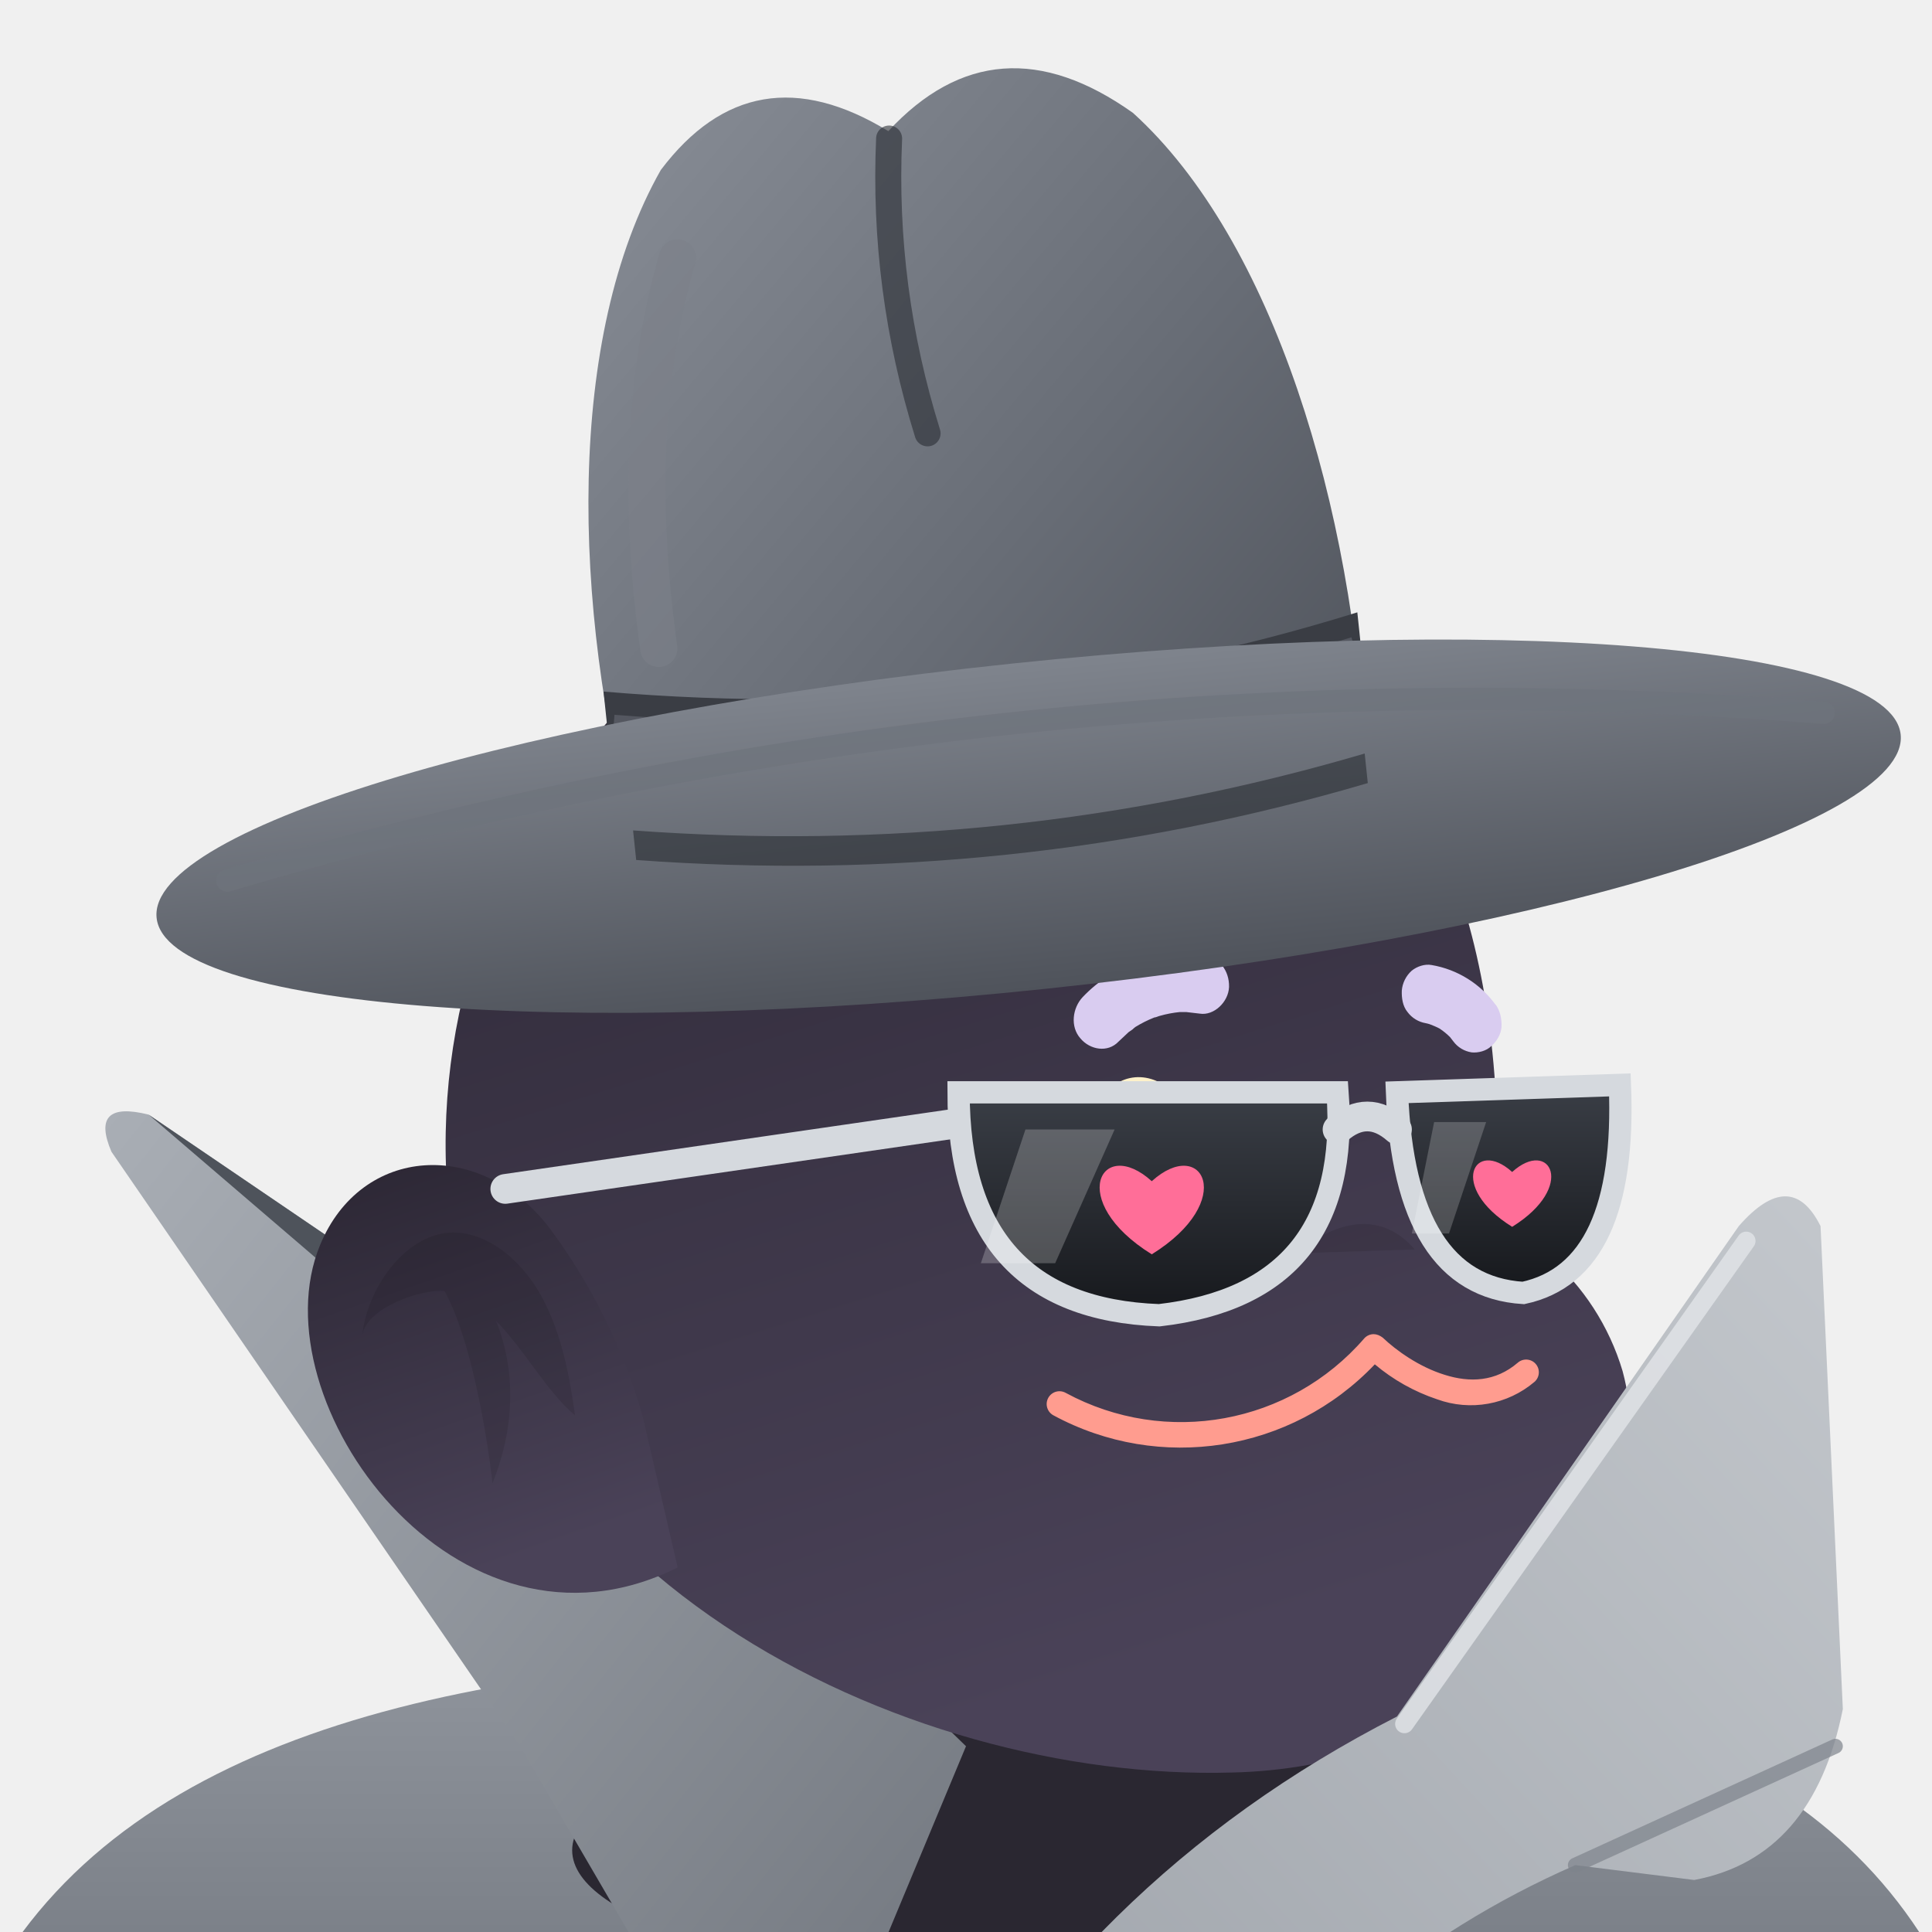
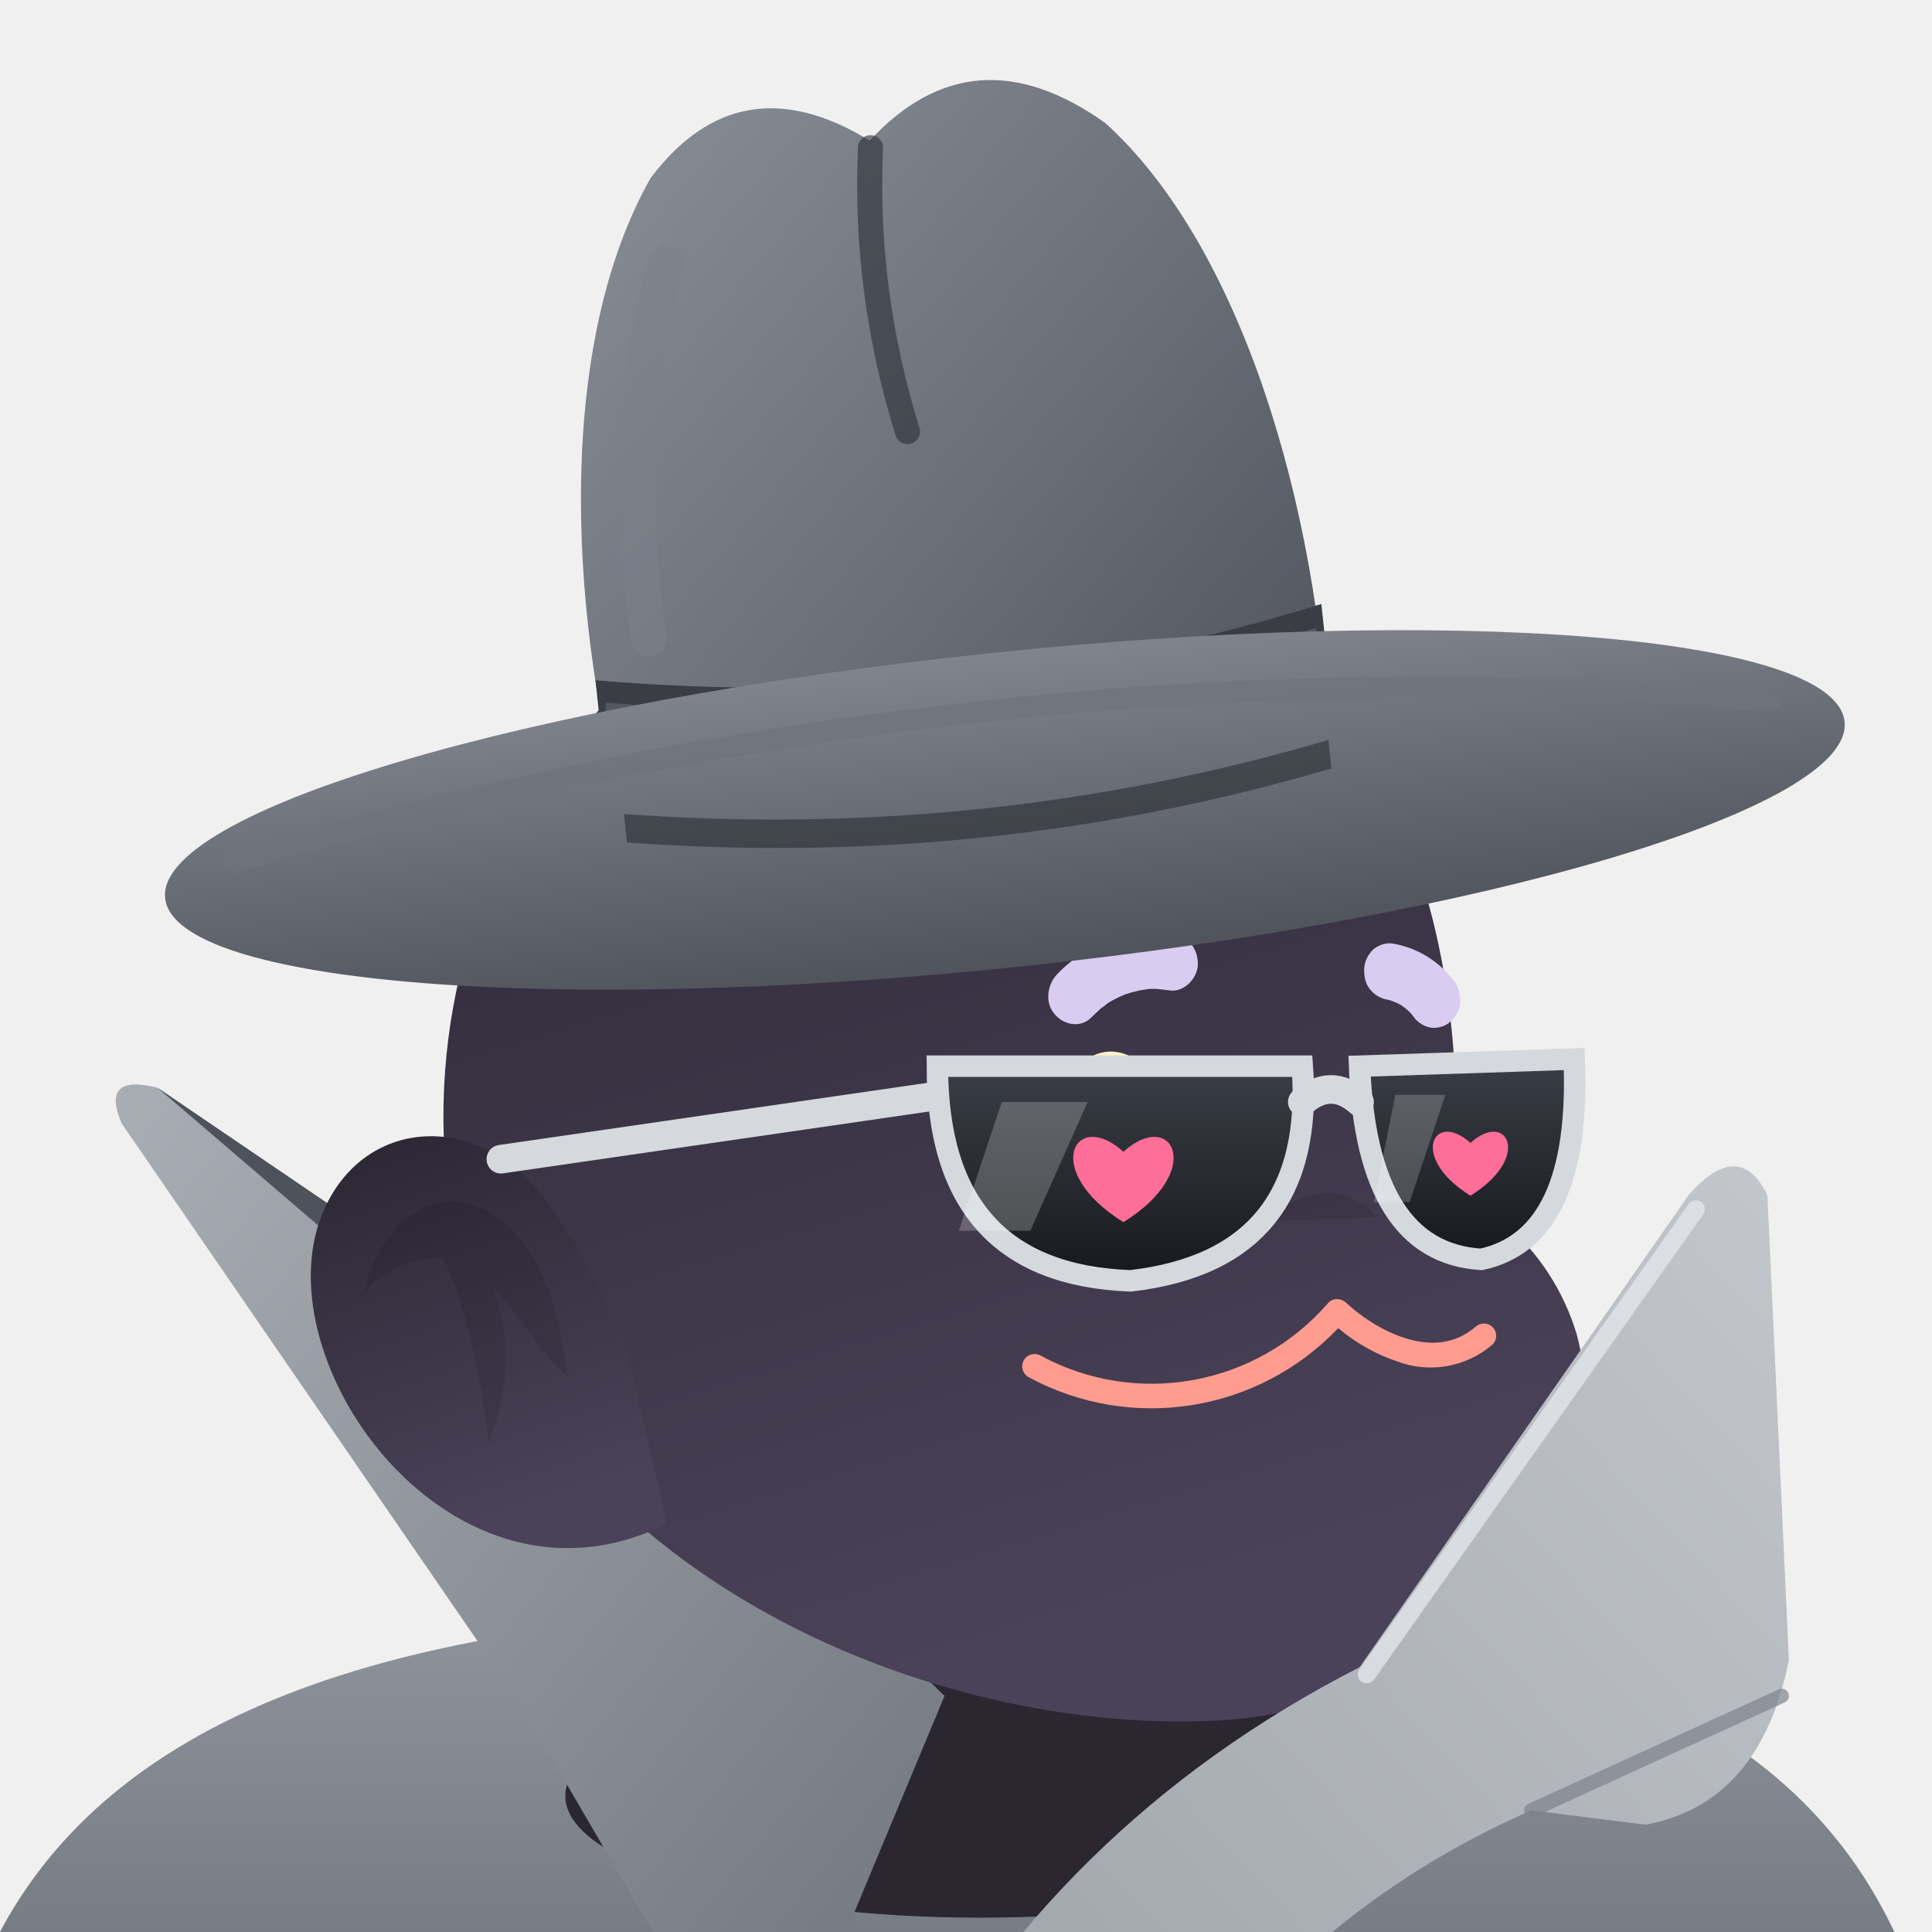
- <svg xmlns="http://www.w3.org/2000/svg" viewBox="-20 -30 520 520">
+ <svg xmlns="http://www.w3.org/2000/svg" viewBox="-24 -34 540 540">
  <defs>
    <linearGradient id="skin" x1="0" y1="0" x2=".3" y2="1">
      <stop offset="0" stop-color="#2B2633" />
      <stop offset="1" stop-color="#4A4258" />
    </linearGradient>
    <linearGradient id="felt" x1="0" y1="0" x2="1" y2="1">
      <stop offset="0" stop-color="#8A8F98" />
      <stop offset=".6" stop-color="#686D76" />
      <stop offset="1" stop-color="#50545C" />
    </linearGradient>
    <linearGradient id="brim" x1="0" y1="0" x2="0" y2="1">
      <stop offset="0" stop-color="#7F848D" />
      <stop offset="1" stop-color="#4F535B" />
    </linearGradient>
    <linearGradient id="coat" x1="0" y1="0" x2="0" y2="1">
      <stop offset="0" stop-color="#8E939B" />
      <stop offset="1" stop-color="#6A6F77" />
    </linearGradient>
    <linearGradient id="lapelL" x1="1" y1="1" x2="0" y2="0">
      <stop offset="0" stop-color="#6E737B" />
      <stop offset="1" stop-color="#A9AEB5" />
    </linearGradient>
    <linearGradient id="lapelR" x1="0" y1="1" x2="1" y2="0">
      <stop offset="0" stop-color="#9DA2A9" />
      <stop offset="1" stop-color="#C3C7CC" />
    </linearGradient>
    <linearGradient id="lens" x1="0" y1="0" x2="0" y2="1">
      <stop offset="0" stop-color="#3A3E46" />
      <stop offset="1" stop-color="#16181C" />
    </linearGradient>
  </defs>
  <g transform="translate(240 560)">
    <g>
      <g transform="translate(-240 -560)">
        <path d="M-40 560 C-30 470 40 432 140 420 L360 420 C450 432 510 470 520 560Z" fill="url(#coat)" />
        <ellipse cx="250" cy="468" rx="116" ry="34" fill="#2A2731" />
        <path d="M190 560 L120 440 L10 280 Q4 266 20 270 L170 372 L240 440Z" fill="url(#lapelL)" />
        <path d="M20 270 L170 372 L160 390Z" fill="#4E535B" />
        <g transform="translate(0 40)">
          <g>
            <animateTransform attributeName="transform" type="rotate" values="-4 250 420;4 250 420;-4 250 420" dur="2.4s" repeatCount="indefinite" additive="sum" calcMode="spline" keySplines=".45 0 .55 1;.45 0 .55 1" />
            <svg x="0" y="0" width="480" height="480" viewBox="0 0 480 480" overflow="visible">
              <mask id="face-love-viewboxMask">
                <rect width="480" height="480" rx="0" ry="0" x="0" y="0" fill="#fff" />
              </mask>
              <g mask="url(#face-love-viewboxMask)">
                <g transform="matrix(.85775 0 0 .85427 52 47)">
                  <path d="M264 38.6s131.4 20.6 121.4 208.1c0 .7 15.2 10.9 16.4 12a77.1 77.1 0 0 1 23.4 36.3c13.9 51.3-35.7 104.2-75.8 118.2a155 155 0 0 1-46.7 8.3c-103.1 3-239.7-62.7-246.7-191a202.7 202.7 0 0 1 15.1-83.9c0 .1 57.4-142.5 192.9-108Z" fill="url(#skin)" />
                  <path opacity=".1" d="M323 257.9s20.9-19.9 37-1.2Z" fill="#000" />
                  <path d="M128.7 356.9C59.3 391.7-3.7 304.4 16.5 255.3c12.9-31.4 50.4-33.8 72.1-5.2a185 185 0 0 1 29.1 59.1" fill="url(#skin)" />
                  <path opacity=".1" d="M71.5 279c9 9 16.1 22.5 25 30-1.7-12.5-4.3-26-10.4-37.3-6.2-11.6-17.5-21-29-20.3-14.2 1-25.9 17.6-27.4 32.6 1-9 19-15 25.9-14.2 10.8 20.4 15 60.6 15 60.6 9-22.7 5.4-40.7 1-51.5Z" fill="#000" />
                </g>
                <g transform="matrix(.85472 0 0 .855 19 -17)">
                  <path fill-rule="evenodd" clip-rule="evenodd" d="M386.9 358c1 0 2 .4 2.9 1.1 4.2 4 11.4 9.2 19.5 11.7 7.9 2.5 16 2.2 23-3.8a4 4 0 1 1 5.3 6 31 31 0 0 1-30.7 5.5 59.7 59.7 0 0 1-19.6-11 84.3 84.3 0 0 1-101.3 16 4 4 0 0 1 4-7 76.3 76.3 0 0 0 94-17.2 4 4 0 0 1 2.9-1.3Z" fill="#FF9C8F" />
                </g>
                <g transform="matrix(.85472 0 0 .855 19 -17)">
                  <path d="M300.3 309.2c8.9-.2 17.7 3 25.5 7.7a24 24 0 0 0 5.2-21.5c-2.4-12-11.8-20-20.9-18-9 2-14.4 13.5-11.9 25.5.5 2.3 1.2 4.3 2.1 6.3ZM416.1 310.6c1.3-2.9 2-6.4 2-10.2-.2-9.5-5.3-17.2-11.4-17.2-6.1 0-11 7.8-10.8 17.4.1 5.2 1.8 9.9 4.2 13 5-2 10.5-3 16-3Z" fill="#FFF1C9" />
                  <path d="M333.5 238.7a43.9 43.9 0 0 0-38.2 13.2c-3.2 3.4-4 9.3-.7 13 3 3.6 8.6 4.6 12 1l3.2-3c.4-.3 1.3-.8 1.6-1.2l.5-.4a37.7 37.7 0 0 1 6-3c.5 0 1.2-.4 1.7-.5a35.6 35.6 0 0 1 6.3-1.2h2l4.3.5c4.4.7 9-3.6 9.2-8.4.1-5.3-3.2-9.3-8-10ZM425.4 254.4a31.4 31.4 0 0 0-20.2-12.6c-2.1-.4-4.6.4-6.3 1.8a9.5 9.5 0 0 0-3.1 6.2c-.1 2.4.3 5 1.8 6.8a9 9 0 0 0 5.7 3.5l1.2.3c1 .4 2.1.8 3.2 1.4 1.2.8 2.3 1.7 3.3 2.7l1 1.3a8.8 8.8 0 0 0 5.8 3.5c2 .2 4.6-.4 6.2-2 1.7-1.5 3-3.6 3.2-6 .1-2.5-.4-5-1.8-7Z" fill="#D9CCF0" />
                </g>
                <g transform="matrix(.85472 0 0 .85667 14 -12)" />
              </g>
            </svg>
            <g>
              <g>
                <path d="M240 232 L116 250" stroke="#D5D9DE" stroke-width="8" stroke-linecap="round" />
                <path d="M238 224 L340 224 Q344 278 292 284 Q238 282 238 224Z" fill="url(#lens)" stroke="#D5D9DE" stroke-width="6" />
                <path d="M356 224 L416 222 Q418 272 390 278 Q358 276 356 224Z" fill="url(#lens)" stroke="#D5D9DE" stroke-width="6" />
                <path d="M340 234 Q348 227 356 234" fill="none" stroke="#D5D9DE" stroke-width="8" stroke-linecap="round" />
                <path d="M256 234 L280 234 L264 270 L244 270Z" fill="#fff" opacity=".22" />
                <path d="M366 232 L380 232 L370 262 L360 262Z" fill="#fff" opacity=".2" />
                <g transform="translate(290 254)">
                  <path d="M0 13.6 C-23.2 -0.8 -13.6 -18.4 0 -6.08 C13.6 -18.4 23.2 -0.8 0 13.6Z" fill="#FF6E98">
                    <animateTransform attributeName="transform" type="scale" values="1;1.3;1;1.15;1" keyTimes="0;.15;.3;.45;1" dur="1.3s" repeatCount="indefinite" />
                  </path>
                </g>
                <g transform="translate(387 250)">
                  <path d="M0 10.2 C-17.4 -0.6 -10.2 -13.8 0 -4.56 C10.2 -13.8 17.4 -0.6 0 10.2Z" fill="#FF6E98">
                    <animateTransform attributeName="transform" type="scale" values="1;1.3;1;1.15;1" keyTimes="0;.15;.3;.45;1" dur="1.3s" repeatCount="indefinite" />
                  </path>
                </g>
              </g>
            </g>
            <g transform="translate(0 -16) rotate(-6 260 160)">
              <g>
                <path d="M150 160 C140 96 146 24 176 -18 Q204 -48 238 -22 Q270 -50 304 -20 C338 18 352 92 348 160Z" fill="url(#felt)" />
                <path d="M238 -20 Q232 20 240 60" fill="none" stroke="#2A2D33" stroke-width="7" stroke-linecap="round" opacity=".6" />
                <path d="M178 6 Q160 50 162 110" fill="none" stroke="#7B8089" stroke-width="10" stroke-linecap="round" opacity=".55" />
                <path d="M146 120 Q250 140 350 120 L350 156 Q250 176 146 156Z" fill="#3A3D44" />
                <path d="M148 128 Q250 147 348 128" fill="none" stroke="#5A5E66" stroke-width="3" opacity=".8" />
                <ellipse cx="256" cy="168" rx="236" ry="44" fill="url(#brim)" />
                <path d="M40 160 Q256 120 472 160" fill="none" stroke="#6E737C" stroke-width="6" stroke-linecap="round" opacity=".7" />
                <path d="M150 158 Q250 176 348 158 L348 166 Q250 184 150 166Z" fill="#23262B" opacity=".55" />
              </g>
            </g>
          </g>
        </g>
        <path d="M226 560 Q270 476 356 432 L448 300 Q462 284 470 300 L476 430 Q468 470 436 476 L404 472 Q340 500 300 560Z" fill="url(#lapelR)" />
        <path d="M358 434 L450 304" stroke="#E2E5E8" stroke-width="5" stroke-linecap="round" opacity=".8" />
        <path d="M404 472 L474 440" stroke="#7E838B" stroke-width="4" stroke-linecap="round" opacity=".7" />
        <circle cx="214" cy="528" r="9" fill="#44484E" />
      </g>
    </g>
  </g>
  <g transform="translate(0 40)">
    <path d="M24 317 C-5 299 7 277 24 292.4 C41 277 53 299 24 317Z" fill="#FF5C8A" opacity="0">
      <animate attributeName="opacity" values="0;1;0" dur="1.8s" repeatCount="indefinite" begin="0s" />
      <animateTransform attributeName="transform" type="translate" values="0 0;0 -70" dur="1.8s" repeatCount="indefinite" additive="sum" begin="0s" />
    </path>
    <path d="M470 297 C441 279 453 257 470 272.4 C487 257 499 279 470 297Z" fill="#FF5C8A" opacity="0">
      <animate attributeName="opacity" values="0;1;0" dur="1.8s" repeatCount="indefinite" begin="0.6s" />
      <animateTransform attributeName="transform" type="translate" values="0 0;0 -70" dur="1.8s" repeatCount="indefinite" additive="sum" begin="0.6s" />
    </path>
    <path d="M460 417 C431 399 443 377 460 392.4 C477 377 489 399 460 417Z" fill="#FF5C8A" opacity="0">
      <animate attributeName="opacity" values="0;1;0" dur="1.8s" repeatCount="indefinite" begin="1.2s" />
      <animateTransform attributeName="transform" type="translate" values="0 0;0 -70" dur="1.8s" repeatCount="indefinite" additive="sum" begin="1.2s" />
    </path>
    <path d="M30 157 C1 139 13 117 30 132.4 C47 117 59 139 30 157Z" fill="#FF5C8A" opacity="0">
      <animate attributeName="opacity" values="0;1;0" dur="1.8s" repeatCount="indefinite" begin="0.9s" />
      <animateTransform attributeName="transform" type="translate" values="0 0;0 -70" dur="1.8s" repeatCount="indefinite" additive="sum" begin="0.9s" />
    </path>
  </g>
</svg>
